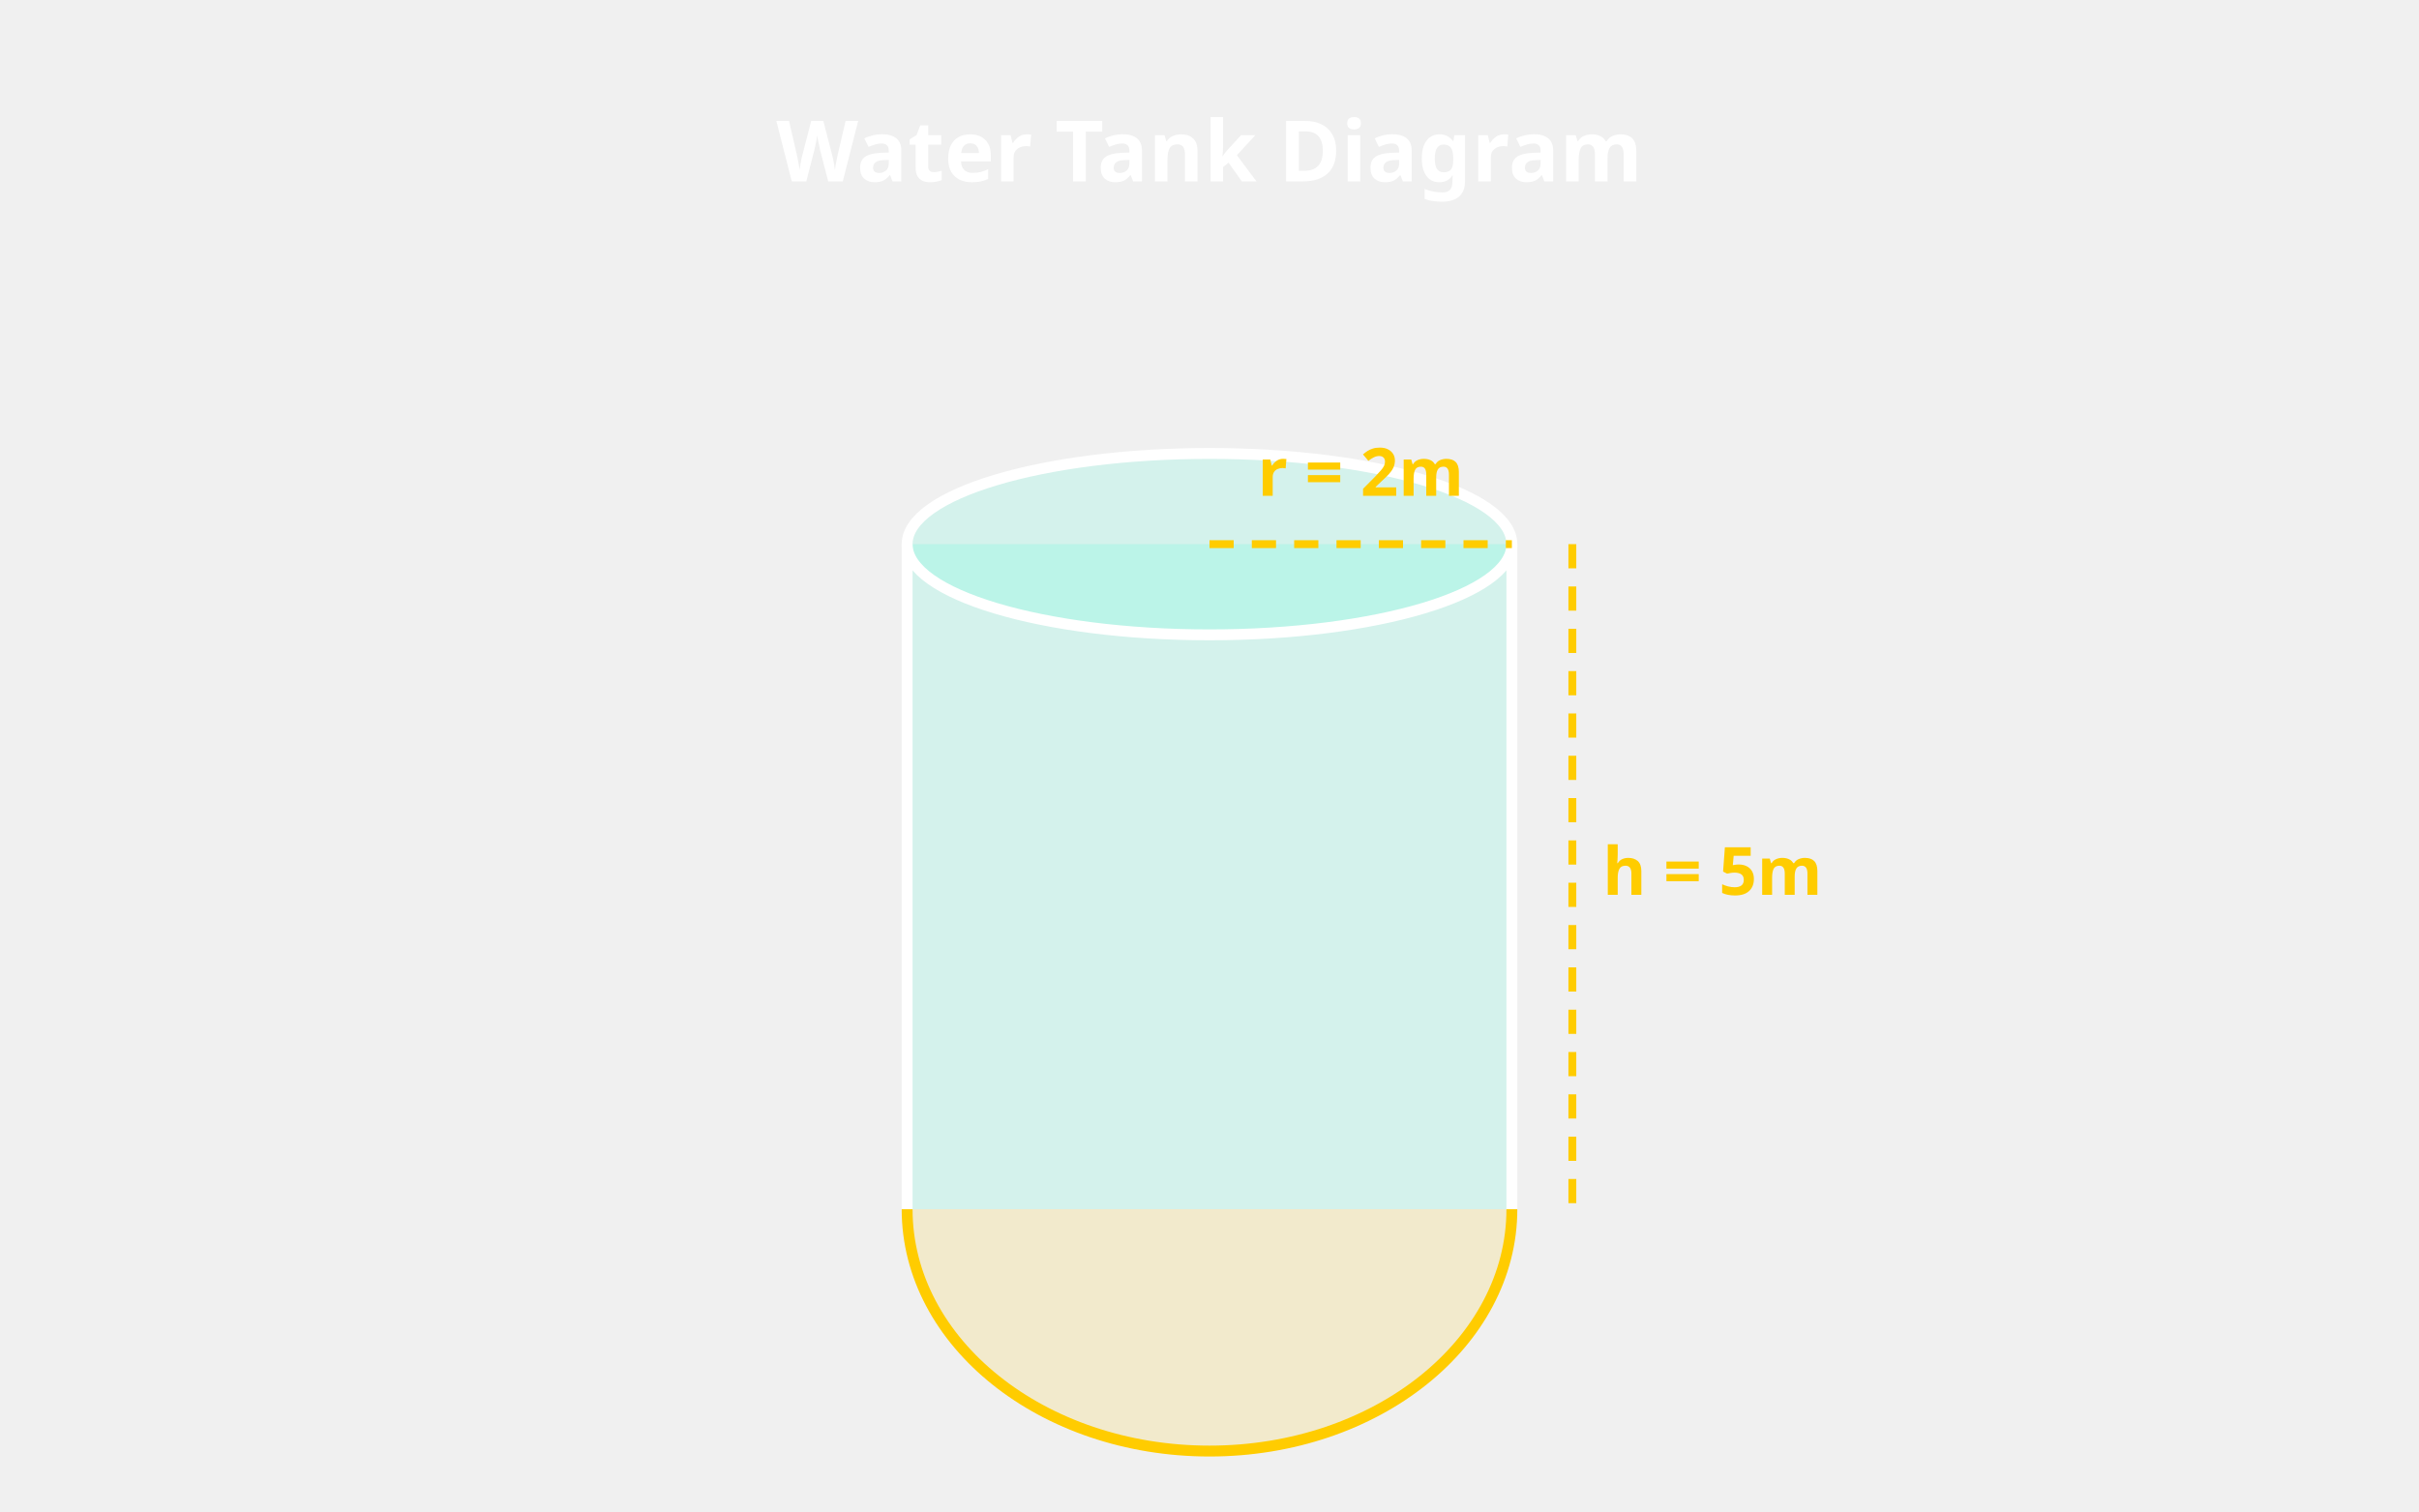
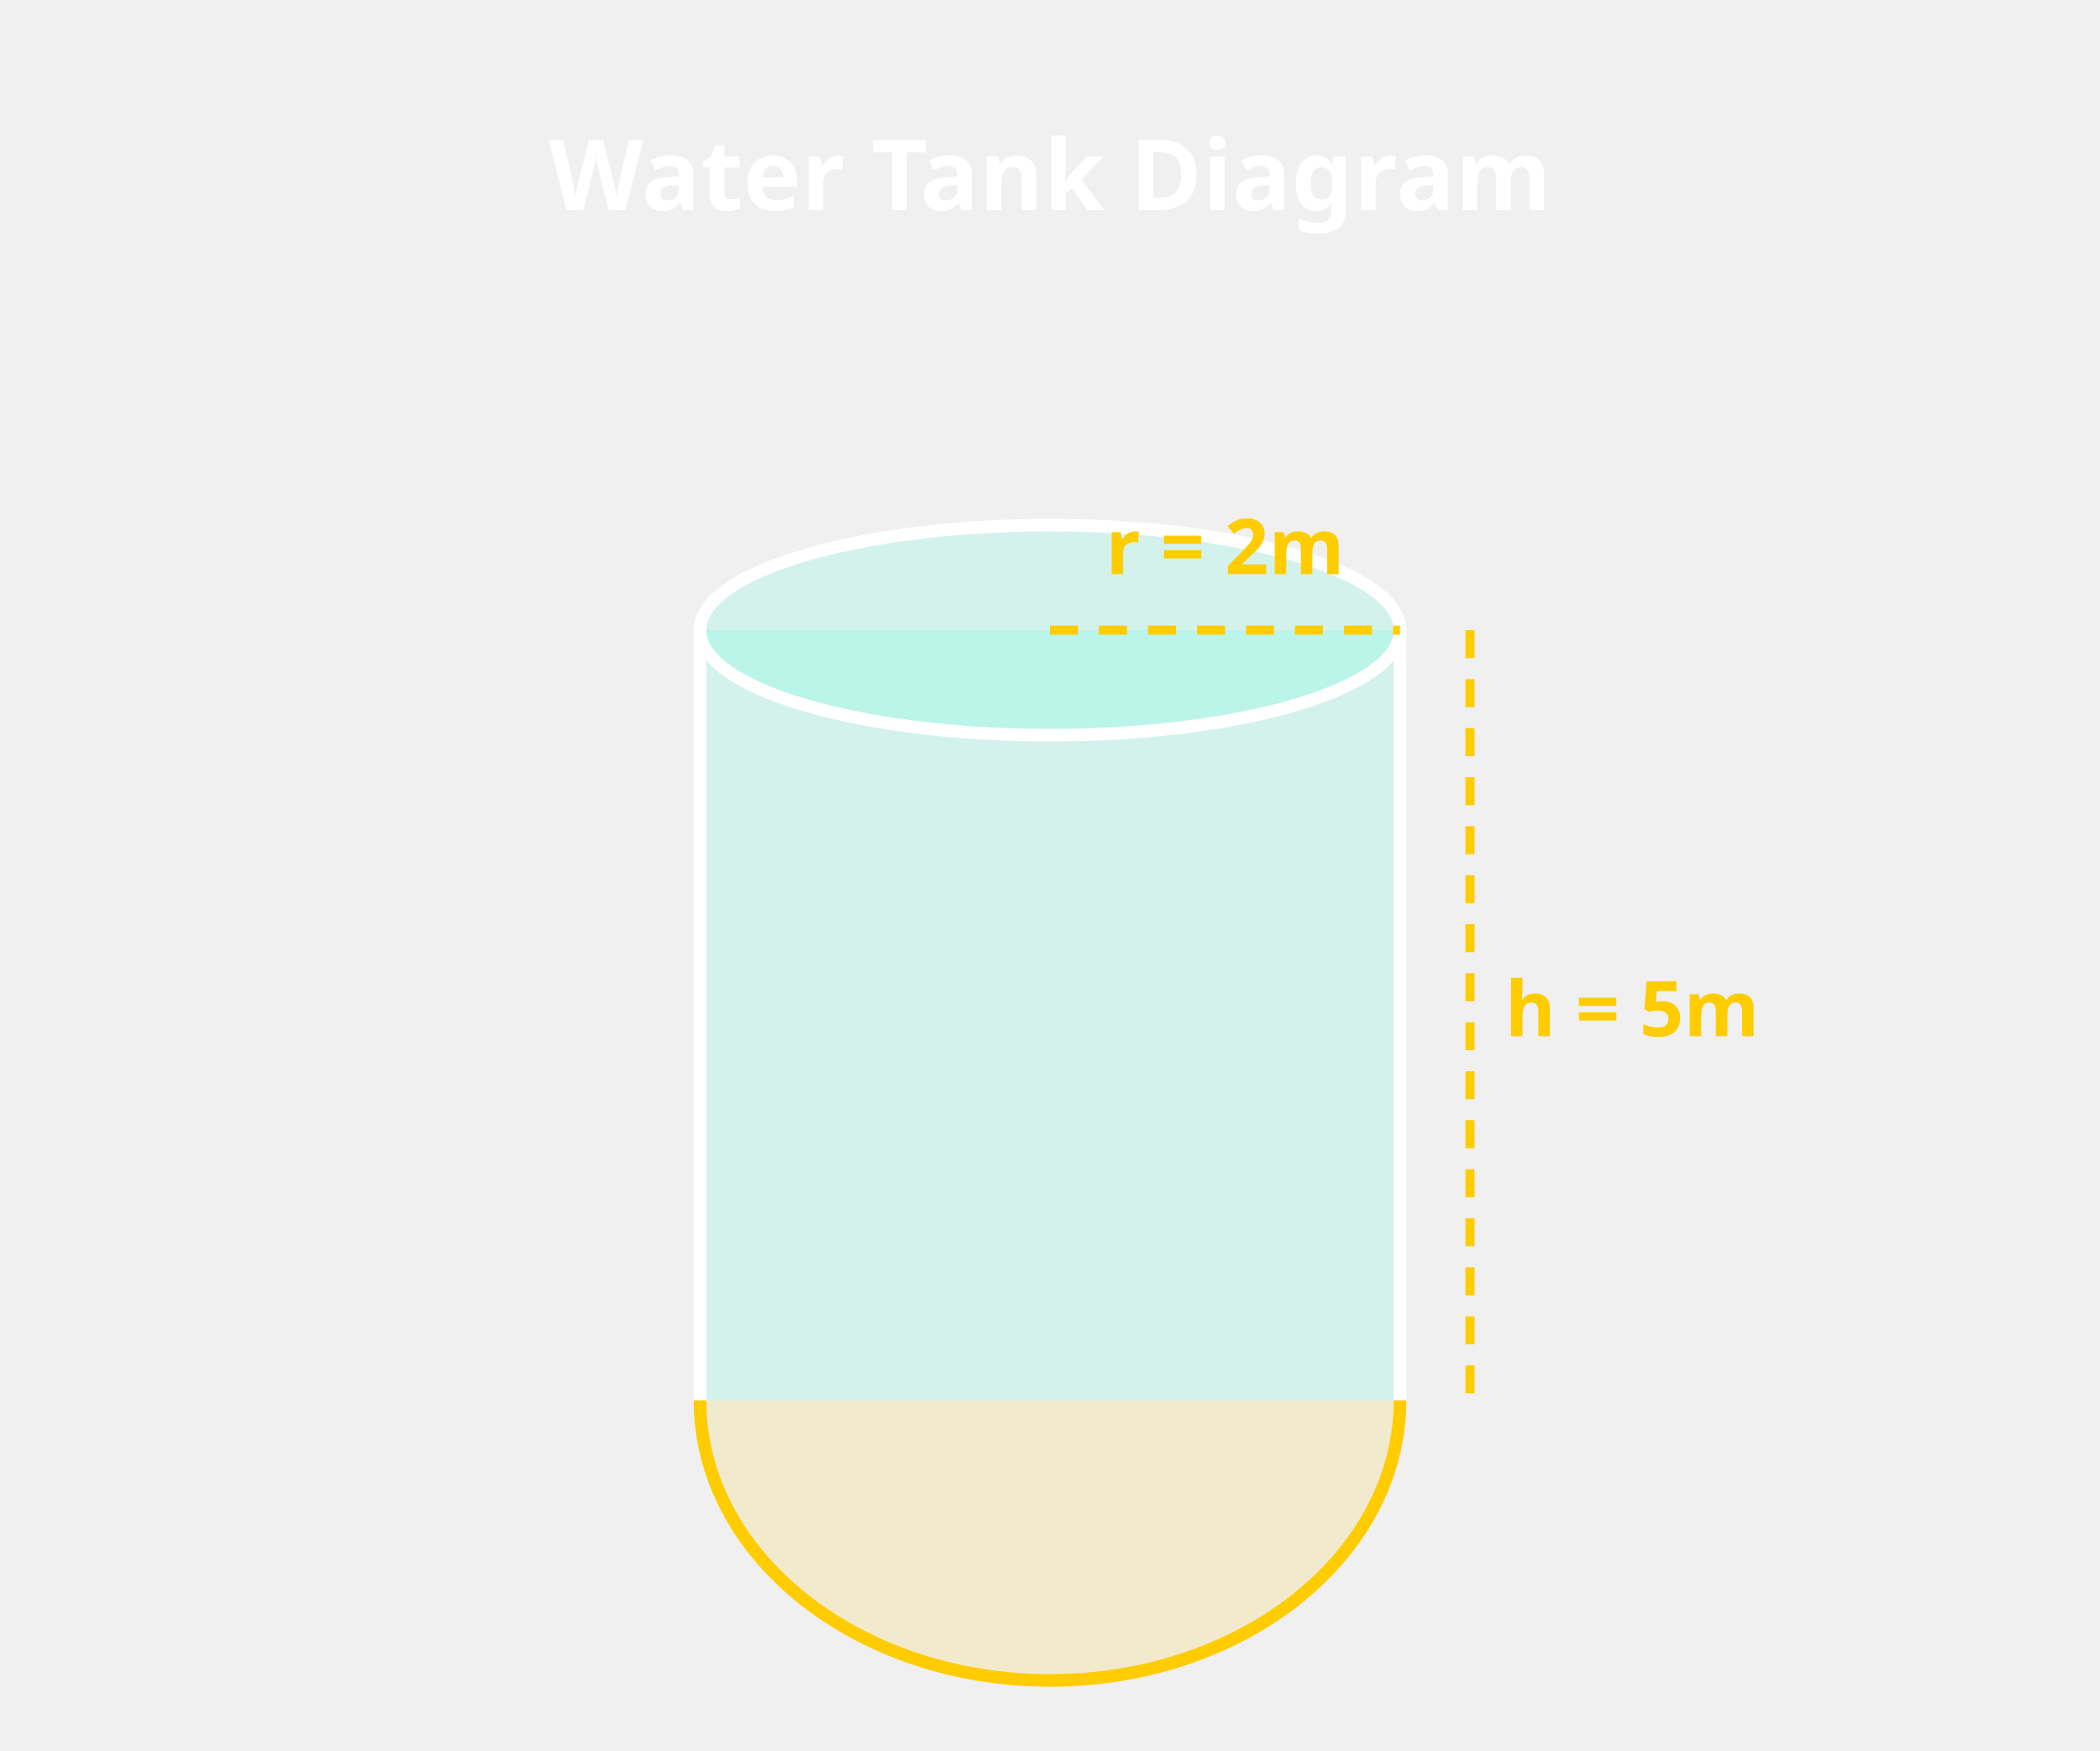
- <svg xmlns="http://www.w3.org/2000/svg" style="font-family: 'Inter', system-ui, sans-serif;" width="400" height="250" viewBox="0 0 300 250">
+ <svg xmlns="http://www.w3.org/2000/svg" style="font-family: 'Inter', system-ui, sans-serif;" viewBox="0 0 300 250">
  <style>
        .st   { stroke: #ffffff; stroke-width: 1.8; fill: rgba(0,255,204,0.12); }
        .sy   { stroke: #ffcc00; stroke-width: 1.8; fill: rgba(255,204,0,0.15); }
        .dl   { stroke: #ffcc00; stroke-width: 1.3; fill: none; stroke-dasharray: 4,3; }
        .dm   { fill: #ffcc00; font-family: sans-serif; font-size: 11px; font-weight: bold; }
    </style>
  <g transform="translate(25,30)">
    <text x="125" y="0" fill="#ffffff" font-family="sans-serif" font-size="14px" font-weight="bold" text-anchor="middle">Water Tank Diagram</text>
    <rect x="75" y="60" width="100" height="110" fill="rgba(0,255,204,0.12)" />
    <line x1="75" y1="60" x2="75" y2="170" stroke="#ffffff" stroke-width="1.8" />
    <line x1="175" y1="60" x2="175" y2="170" stroke="#ffffff" stroke-width="1.8" />
    <ellipse cx="125" cy="60" rx="50" ry="15" fill="rgba(0,255,204,0.12)" stroke="#ffffff" stroke-width="1.8" />
    <path d="M75,170 A50,40 0 0 0 175,170" fill="rgba(255,204,0,0.15)" stroke="#ffcc00" stroke-width="1.8" />
    <line x1="125" y1="60" x2="175" y2="60" class="dl" stroke-dasharray="none" />
    <text x="150" y="52" class="dm" text-anchor="middle">r = 2m</text>
    <line x1="185" y1="60" x2="185" y2="170" class="dl" />
    <text x="190" y="118" class="dm">h = 5m</text>
  </g>
</svg>
